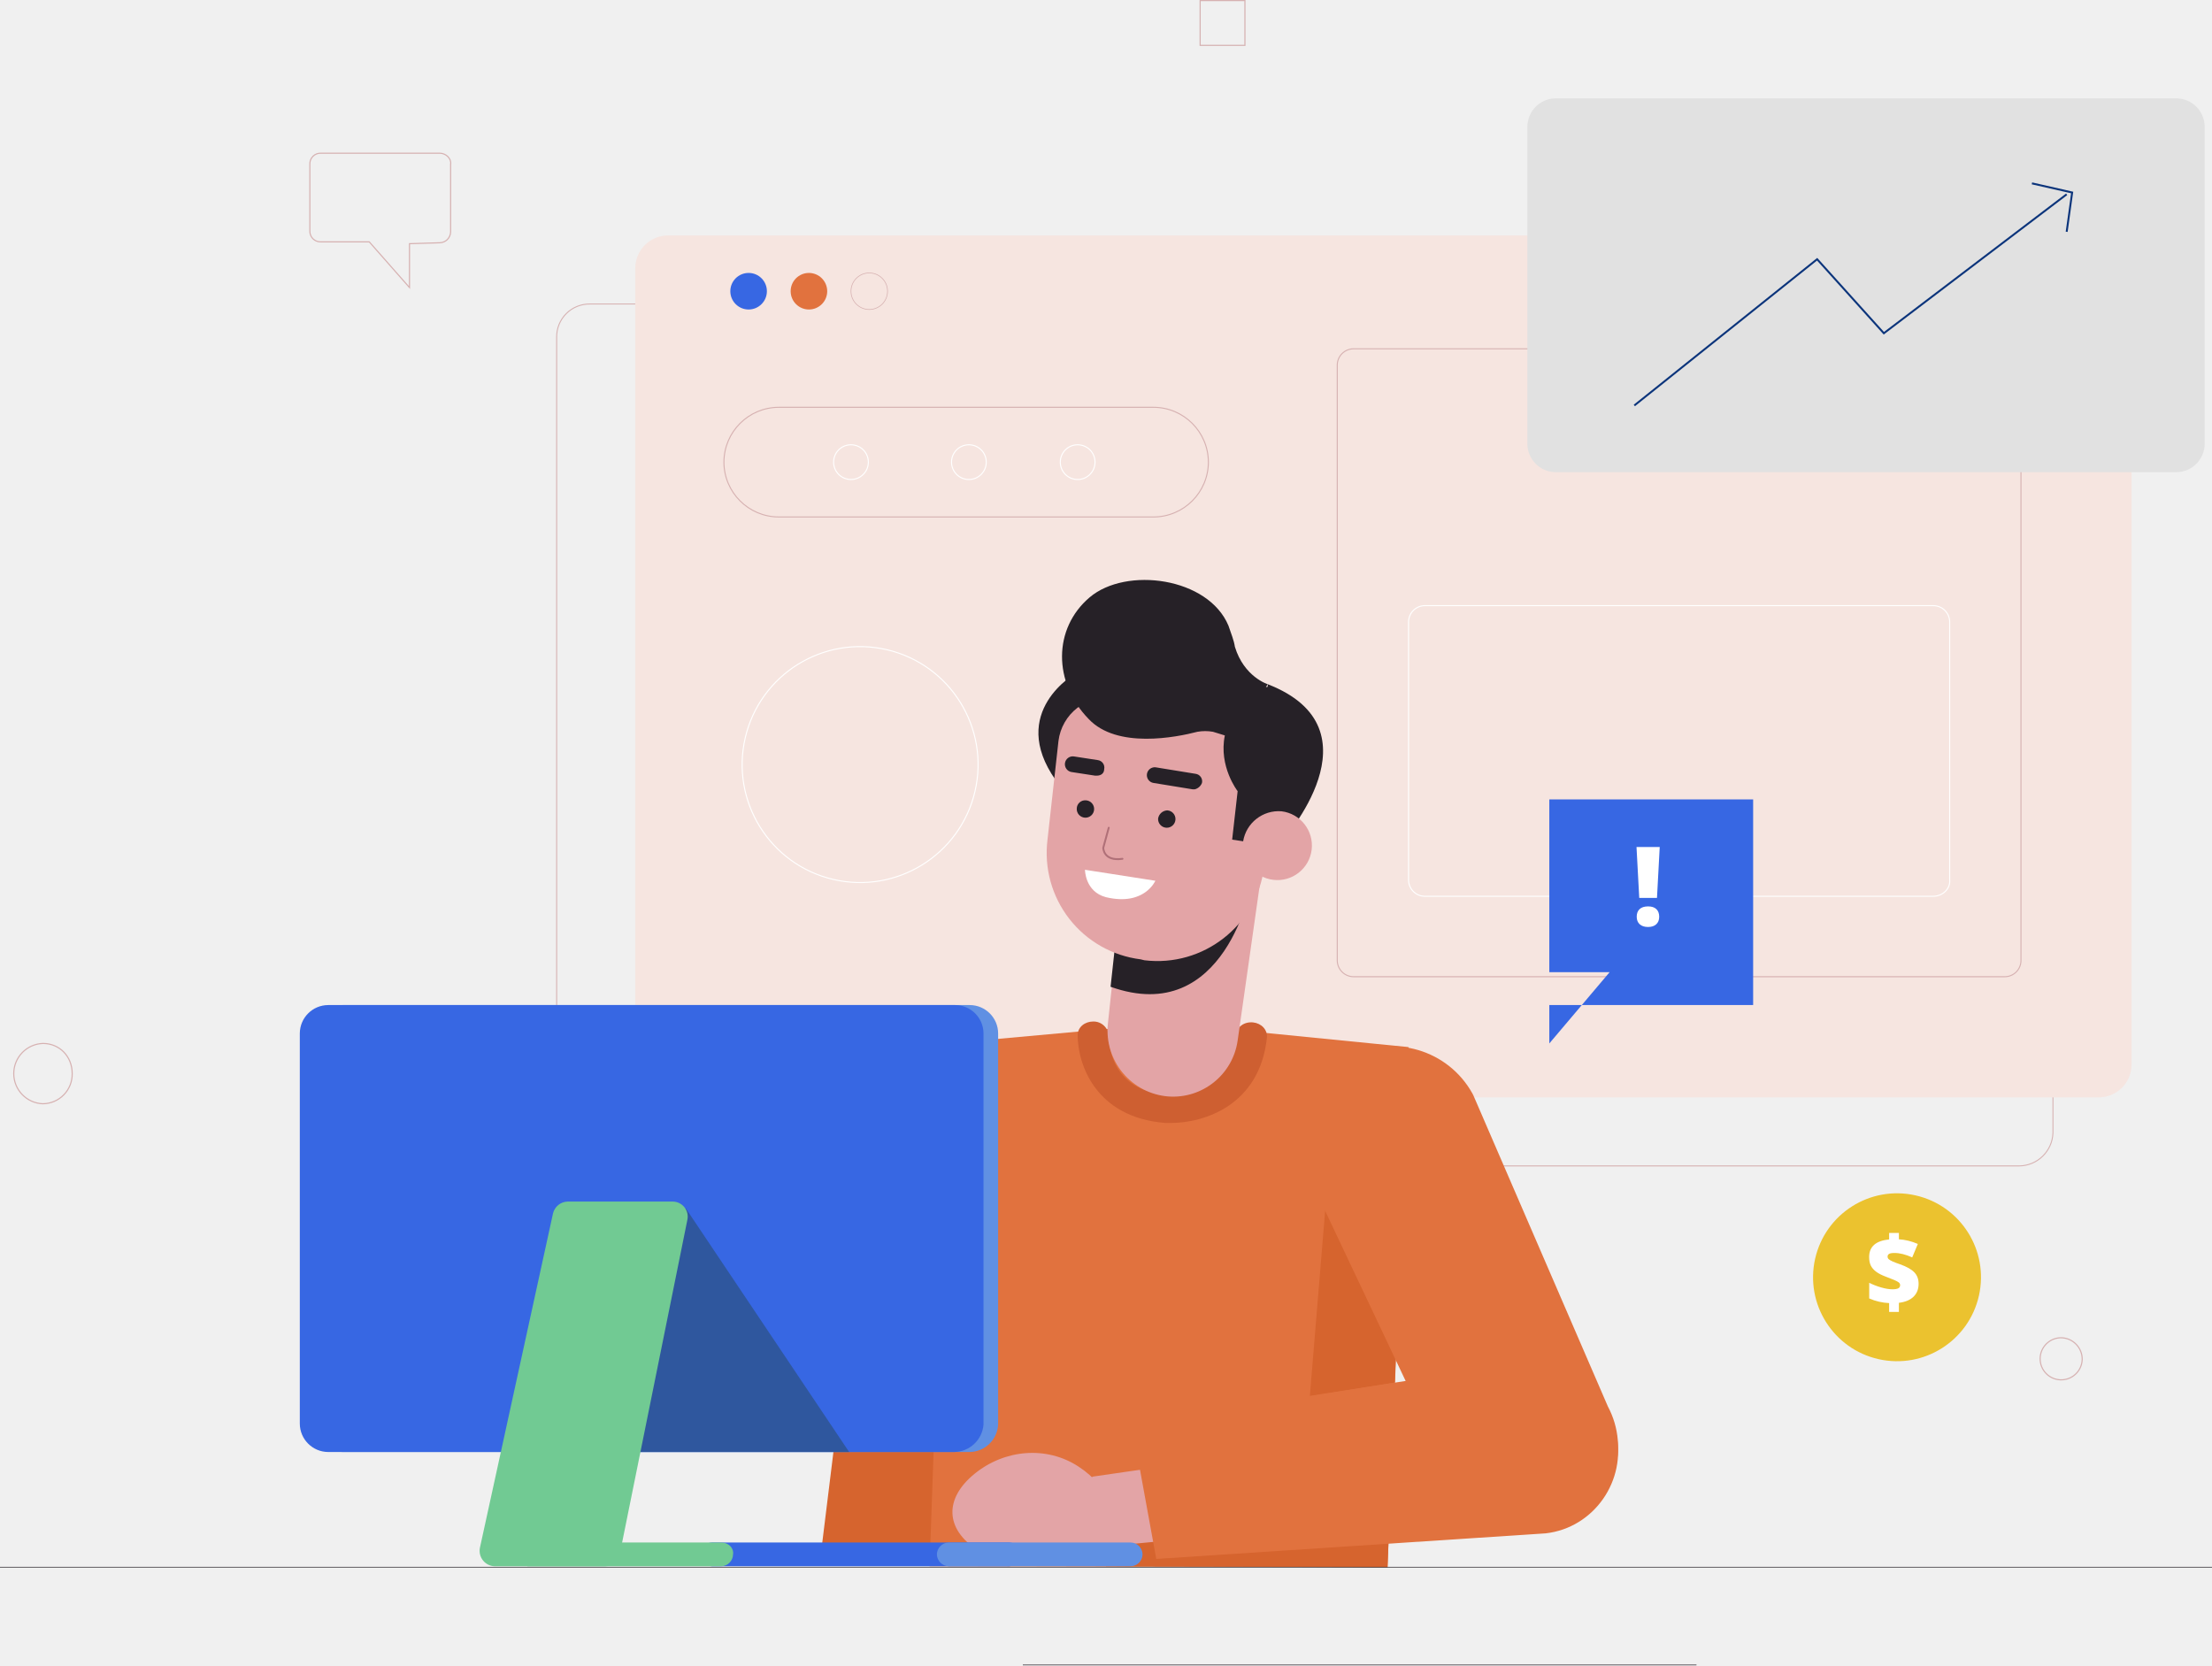
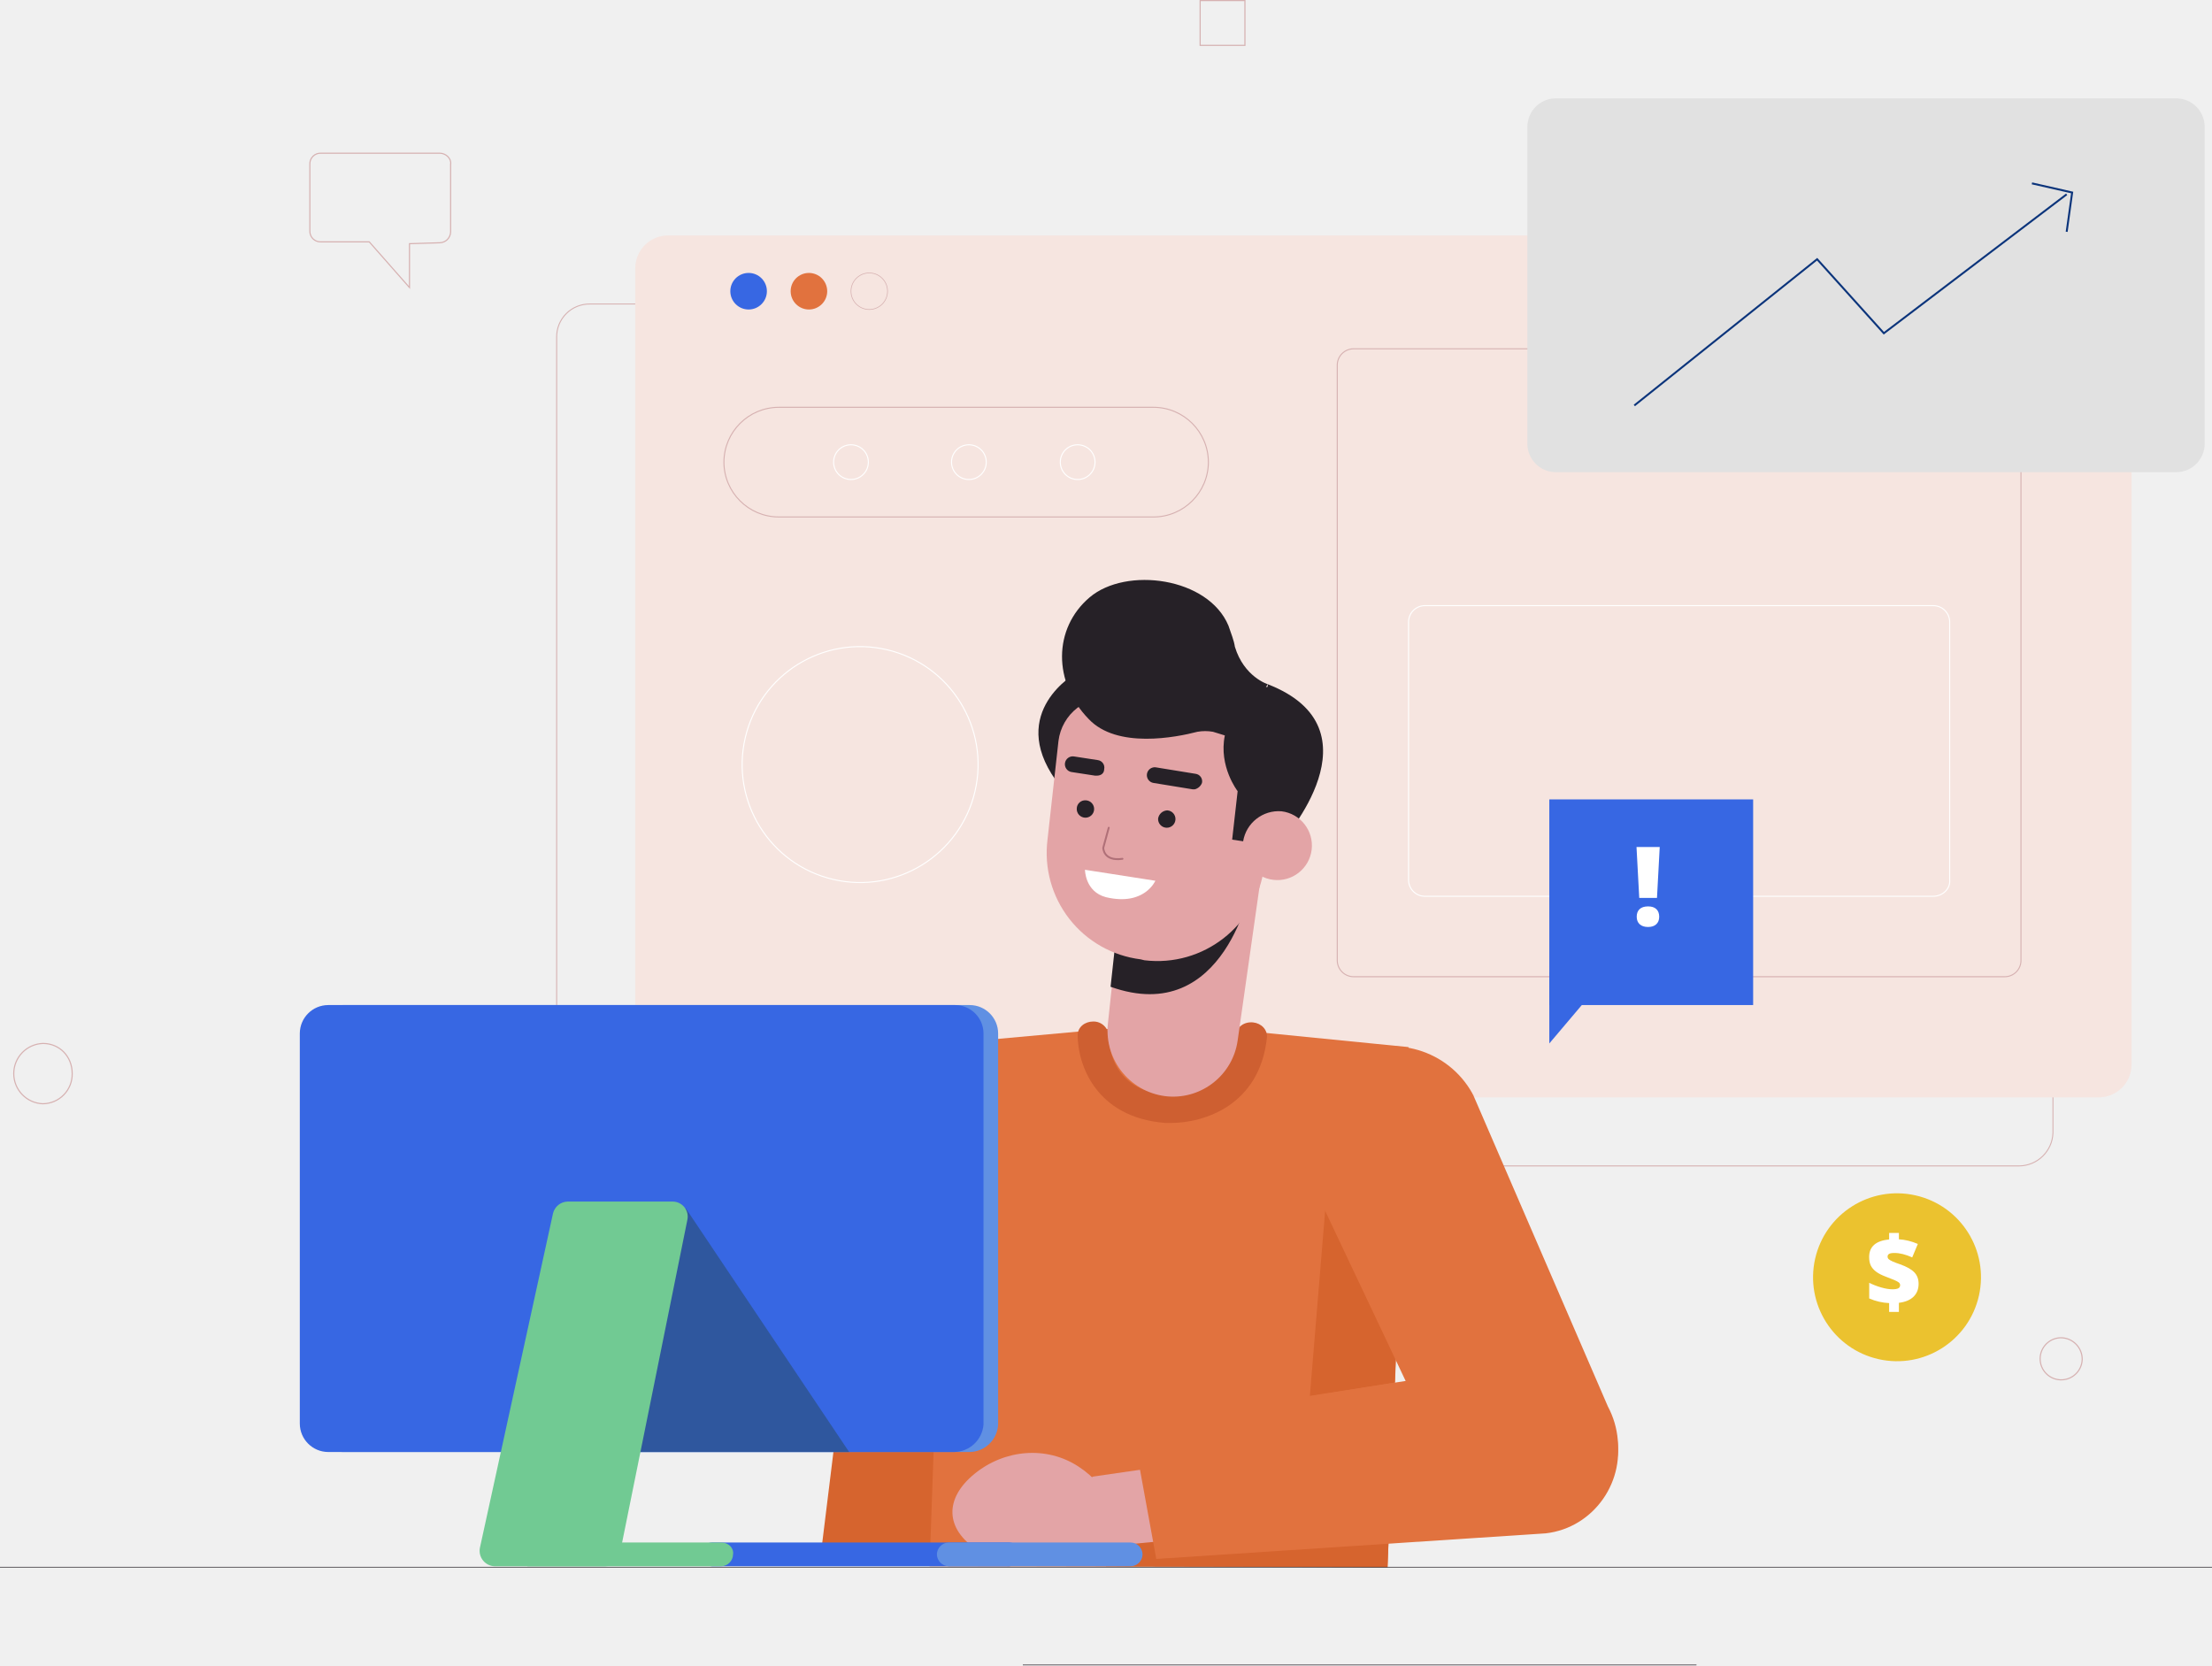
<svg xmlns="http://www.w3.org/2000/svg" width="984" height="740.83" viewBox="0 0 984 740.83">
-   <path d="M711.479 416.835h-635.941a14.577 14.577 0 0 1-14.638-14.635v-354.162a14.577 14.577 0 0 1 14.638-14.638h636.347a14.577 14.577 0 0 1 14.638 14.638v354.162a15.2 15.2 0 0 1-15.044 14.635z" transform="translate(186.726 101.844)" stroke="#d6b1b1" stroke-miterlimit="10" stroke-width=".434" fill="none" />
-   <path d="M720.485 409.335h-636.347a14.577 14.577 0 0 1-14.638-14.635v-354.162a14.577 14.577 0 0 1 14.638-14.638h636.347a14.577 14.577 0 0 1 14.638 14.638v354.162a14.577 14.577 0 0 1-14.638 14.635z" transform="translate(213.095 78.848)" fill="#f6e5e0" />
-   <g transform="translate(319.568 121.419)">
-     <g transform="translate(5.314)">
-       <circle cx="8.132" cy="8.132" r="8.132" fill="#3767e3" />
-       <path d="M102.764 38.132a8.132 8.132 0 1 1-8.132-8.132 8.156 8.156 0 0 1 8.132 8.132z" transform="translate(-59.664 -30)" fill="#e1723e" />
-       <circle cx="8.132" cy="8.132" r="8.132" transform="translate(53.673)" stroke="#d6b1b1" stroke-miterlimit="10" stroke-width=".297" fill="none" />
+   <g transform="translate(0 0.049)">
+     <g transform="translate(6.099 0.2)">
+       <g transform="translate(241.527 104.499)">
+         <path d="M711.479,416.835H75.538A14.577,14.577,0,0,1,60.9,402.2V48.038A14.577,14.577,0,0,1,75.538,33.4H711.885a14.577,14.577,0,0,1,14.638,14.638V402.2A15.2,15.2,0,0,1,711.479,416.835Z" transform="translate(-60.9 -2.904)" fill="none" stroke="#d6b1b1" stroke-miterlimit="10" stroke-width="0.434" />
+         <path d="M720.485,409.335H84.138A14.577,14.577,0,0,1,69.5,394.7V40.538A14.577,14.577,0,0,1,84.138,25.9H720.485a14.577,14.577,0,0,1,14.638,14.638V394.7A14.577,14.577,0,0,1,720.485,409.335Z" transform="translate(-34.531 -25.9)" fill="#f6e5e0" />
+         <g transform="translate(71.942 16.671)">
+           <g transform="translate(5.314)">
+             <circle cx="8.132" cy="8.132" r="8.132" fill="#3767e3" />
+             <path d="M102.764,38.132A8.132,8.132,0,1,1,94.632,30,8.156,8.156,0,0,1,102.764,38.132Z" transform="translate(-59.664 -30)" fill="#e1723e" />
+             <circle cx="8.132" cy="8.132" r="8.132" transform="translate(53.673)" fill="none" stroke="#d6b1b1" stroke-miterlimit="10" stroke-width="0.297" />
+           </g>
+           <g transform="translate(2.468 59.772)">
+             <path d="M270.308,93.493H103.6A24.468,24.468,0,0,1,79.2,69.1h0a24.468,24.468,0,0,1,24.4-24.4H270.308a24.468,24.468,0,0,1,24.4,24.4h0A24.468,24.468,0,0,1,270.308,93.493Z" transform="translate(-79.2 -44.7)" fill="none" stroke="#d6b1b1" stroke-miterlimit="10" stroke-width="0.454" />
+             <path d="M106.651,56.526A7.726,7.726,0,1,1,98.926,48.8,7.72,7.72,0,0,1,106.651,56.526Z" transform="translate(-42.407 -32.129)" fill="none" stroke="#fff" stroke-miterlimit="10" stroke-width="0.459" />
+             <path d="M119.551,56.526a7.726,7.726,0,1,1-7.726-7.726A7.72,7.72,0,0,1,119.551,56.526Z" transform="translate(-2.854 -32.129)" fill="none" stroke="#fff" stroke-miterlimit="10" stroke-width="0.459" />
+             <path d="M131.451,56.526a7.726,7.726,0,1,1-7.726-7.726A7.72,7.72,0,0,1,131.451,56.526Z" transform="translate(33.633 -32.129)" fill="none" stroke="#fff" stroke-miterlimit="10" stroke-width="0.459" />
+           </g>
+           <g transform="translate(275.304 33.749)">
+             <path d="M443.127,317.642H153.619a7.289,7.289,0,0,1-7.319-7.319V45.619a7.289,7.289,0,0,1,7.319-7.319H443.127a7.289,7.289,0,0,1,7.319,7.319V310.73A7.214,7.214,0,0,1,443.127,317.642Z" transform="translate(-146.3 -38.3)" fill="none" stroke="#d6b1b1" stroke-miterlimit="10" stroke-width="0.454" />
+             <path d="M387.5,195.7H161.419a7.289,7.289,0,0,1-7.319-7.319V73.719a7.289,7.289,0,0,1,7.319-7.319H387.5a7.289,7.289,0,0,1,7.319,7.319V188.384C395.221,192.45,391.561,195.7,387.5,195.7Z" transform="translate(-122.384 47.858)" fill="none" stroke="#fff" stroke-miterlimit="10" stroke-width="0.459" />
+           </g>
+           <circle cx="52.453" cy="52.453" r="52.453" transform="matrix(0.228, -0.974, 0.974, 0.228, 0, 257.846)" fill="none" stroke="#fff" stroke-miterlimit="10" stroke-width="0.459" />
+         </g>
+       </g>
+       <g transform="translate(31.141 43.507)">
+         <g transform="translate(762 479.843)">
+           <circle cx="37.327" cy="37.327" r="37.327" transform="matrix(0.22, -0.976, 0.976, 0.22, 0, 72.832)" fill="#ebc22f" />
+           <text transform="translate(30.556 57.526)" fill="#fff" font-size="43" font-family="OpenSans-Extrabold, Open Sans" font-weight="800">
+             <tspan x="0" y="0">$</tspan>
+           </text>
+         </g>
+         <g transform="translate(651.967 311.871)">
+           <rect width="90.674" height="91.488" fill="#3767e3" />
+           <path d="M169.5,106.5v31.716L196.336,106.5Z" transform="translate(-169.5 -29.65)" fill="#3767e3" />
+           <text transform="translate(36.819 56.164)" fill="#fff" font-size="49" font-family="OpenSans-Extrabold, Open Sans" font-weight="800">
+             <tspan x="0" y="0">!</tspan>
+           </text>
+         </g>
+         <g transform="translate(642.208)">
+           <path d="M455.794,177.2H179.705A12.668,12.668,0,0,1,167.1,164.6V23.5a12.668,12.668,0,0,1,12.605-12.6H455.794a12.668,12.668,0,0,1,12.6,12.6V164.6A12.668,12.668,0,0,1,455.794,177.2Z" transform="translate(-167.1 -10.9)" fill="#e1e1e1" />
+           <g transform="translate(47.574 37.815)">
+             <path d="M178.8,115.327l81.322-65.058L289.8,83.2l81.322-61.8" transform="translate(-178.8 -16.521)" fill="none" stroke="#0b347b" stroke-miterlimit="10" stroke-width="0.863" />
+             <path d="M222.3,20.2l17.891,4.066-2.44,17.484" transform="translate(-45.424 -20.2)" fill="none" stroke="#0b347b" stroke-miterlimit="10" stroke-width="0.863" />
+           </g>
+         </g>
+       </g>
+       <path d="M27.523,127.718a13.192,13.192,0,0,1-13.012,13.418,13.425,13.425,0,0,1,0-26.836C21.831,114.3,27.523,119.993,27.523,127.718Z" transform="translate(-1.5 349.644)" fill="none" stroke="#d6b1b1" stroke-miterlimit="10" stroke-width="0.498" />
+       <path d="M241.9,156.259a9.361,9.361,0,1,1-9.352-9.759A9.549,9.549,0,0,1,241.9,156.259Z" transform="translate(678.258 448.373)" fill="none" stroke="#d6b1b1" stroke-miterlimit="10" stroke-width="0.498" />
+       <rect width="19.924" height="19.924" transform="translate(527.782)" fill="none" stroke="#d6b1b1" stroke-miterlimit="10" stroke-width="0.498" />
+       <path d="M91.639,16.9H38.779A4.7,4.7,0,0,0,33.9,21.779V51.462a4.7,4.7,0,0,0,4.879,4.879H60.33L78.221,76.672V57.155l13.418-.407a4.944,4.944,0,0,0,4.879-4.879V21.779C96.925,19.34,94.485,16.9,91.639,16.9Z" transform="translate(97.842 51.004)" fill="none" stroke="#d6b1b1" stroke-miterlimit="10" stroke-width="0.498" />
    </g>
-     <g fill="none">
-       <path d="M270.308 93.493h-166.708a24.468 24.468 0 0 1-24.4-24.393 24.468 24.468 0 0 1 24.4-24.4h166.708a24.468 24.468 0 0 1 24.4 24.4 24.468 24.468 0 0 1-24.4 24.393z" transform="translate(2.468 59.772) translate(-79.2 -44.7)" stroke="#d6b1b1" stroke-width=".454" />
-       <path d="M106.651 56.526a7.726 7.726 0 1 1-7.725-7.726 7.72 7.72 0 0 1 7.725 7.726z" transform="translate(2.468 59.772) translate(-42.407 -32.129)" stroke="#fff" stroke-width=".459" />
-       <path d="M119.551 56.526a7.726 7.726 0 1 1-7.726-7.726 7.72 7.72 0 0 1 7.726 7.726z" transform="translate(2.468 59.772) translate(-2.854 -32.129)" stroke="#fff" stroke-width=".459" />
-       <path d="M131.451 56.526a7.726 7.726 0 1 1-7.726-7.726 7.72 7.72 0 0 1 7.726 7.726z" transform="translate(2.468 59.772) translate(33.633 -32.129)" stroke="#fff" stroke-width=".459" />
+     <g transform="translate(133.369 257.948)">
+       <g transform="translate(231.769)">
+         <g transform="translate(0 196.437)">
+           <g transform="translate(0 9.67)">
+             <path d="M89.8,341.663,113.79,146.9v-.813h0c3.253-13.825,13.418-26.023,28.463-30.089a40.418,40.418,0,0,1,50.42,27.65,39.744,39.744,0,0,1,.813,19.517h0v1.22L169.5,313.607a38.218,38.218,0,0,1-43.914,28.463h0Z" transform="translate(-89.8 -114.278)" fill="#d6642e" />
+           </g>
+           <g transform="translate(48.387)">
+             <path d="M208.232,112.1l-98.4,8.945L101.7,353.627l203.713.407,9.352-231.362Z" transform="translate(-101.7 -111.287)" fill="#e1723e" />
+             <path d="M159.374,157.034h-2.44C125.626,154.594,117.9,130.6,117.9,118c0-3.66,3.253-6.1,6.912-6.1a6.776,6.776,0,0,1,6.912,6.506c0,2.44.407,24.4,26.023,26.023,2.846,0,27.65.813,30.5-26.43.407-3.66,3.659-6.1,7.726-5.693,3.659.407,6.506,3.253,6.1,6.912C198.816,149.308,174.012,157.034,159.374,157.034Z" transform="translate(-52.029 -111.9)" fill="#ce5f31" />
+             <path d="M246.236,203.794l1.626-42.694L123.846,173.7,121,203.388Z" transform="translate(-42.524 38.953)" fill="#d6642e" />
+             <path d="M181.521,198.578,150.212,132.3,143.3,216.062l37.815-6.1Z" transform="translate(25.851 -49.351)" fill="#d6642e" />
+           </g>
+           <g transform="translate(58.543 10.979)">
+             <path d="M278.922,274.805,219.15,136.557c0-.407-.407-.407-.407-.813h0a40.75,40.75,0,0,0-71.97,38.222h0v.407c0,.407.407.407.407.813l64.651,136.622a38.183,38.183,0,0,0,50.013,15.045h0C281.768,317.093,289.087,293.916,278.922,274.805Z" transform="translate(12.628 -114.6)" fill="#e1723e" />
+             <g transform="translate(0 141.056)">
+               <g transform="translate(0 36.633)">
+                 <path d="M123.486,172.125,219.04,158.3l-24.4,38.628L118.2,204.247Z" transform="translate(-61.265 -158.3)" fill="#e3a4a6" />
+                 <path d="M160.319,165.205c14.231,9.352,18.7,22.77,5.286,33.749s-36.188,12.6-50.42,3.253-14.638-22.77-1.22-33.749S146.088,155.853,160.319,165.205Z" transform="translate(-104.198 -155.853)" fill="#e3a4a6" />
+               </g>
+               <path d="M123.8,176.165l169.557-26.43c18.7-3.253,41.474,11.792,45.947,30.5h0c4.879,21.144-9.759,42.288-31.309,44.727L134.779,236.344Z" transform="translate(-44.095 -149.291)" fill="#e1723e" />
+             </g>
+           </g>
+         </g>
+         <g transform="translate(96.794)">
+           <g transform="translate(30.737 119.181)">
+             <path d="M191.247,92.9l-12.2,85.8a29.034,29.034,0,0,1-30.9,24.8h0a29.367,29.367,0,0,1-26.836-32.122L129.035,99Z" transform="translate(-121.164 -92.9)" fill="#e3a4a6" />
+             <path d="M184.118,96.9s-11.385,63.838-62.618,45.541l2.846-26.023Z" transform="translate(-120.135 -80.636)" fill="#262127" />
+           </g>
+           <path d="M130.256,73.8s-30.5,17.078-8.945,47.574S148.147,76.24,148.147,76.24Z" transform="translate(-113.605 -32.282)" fill="#262127" />
+           <path d="M148.579,144.531S193.306,94.924,142.073,75L137.6,146.157Z" transform="translate(-40.034 -28.602)" fill="#262127" />
+           <path d="M156.352,192.941l1.627.407a47.914,47.914,0,0,0,53.266-41.474L217.75,98.2a12.389,12.389,0,0,0-10.572-13.825L144.56,76.65a22.041,22.041,0,0,0-24.8,19.111l-4.879,43.914A47.686,47.686,0,0,0,156.352,192.941Z" transform="translate(-110.831 -24.153)" fill="#e3a4a6" />
+           <g transform="translate(11.693 78.442)">
+             <path d="M126.7,92.459a3.868,3.868,0,1,0,4.066-3.66A4.324,4.324,0,0,0,126.7,92.459Z" transform="translate(-85.148 -64.732)" fill="#262127" />
+             <path d="M117.8,91.36a3.868,3.868,0,1,0,4.066-3.66A3.754,3.754,0,0,0,117.8,91.36Z" transform="translate(-112.436 -68.105)" fill="#262127" />
+             <path d="M123.14,90.7l-2.44,8.945s0,6.1,8.539,4.879" transform="translate(-103.544 -58.906)" fill="none" stroke="#b07078" stroke-linecap="round" stroke-linejoin="round" stroke-miterlimit="10" stroke-width="0.844" />
+             <path d="M146.7,93.917h-.813l-17.484-2.846a3.51,3.51,0,1,1,1.22-6.912l17.484,2.846a3.351,3.351,0,0,1,2.846,4.066A4.648,4.648,0,0,1,146.7,93.917Z" transform="translate(-88.886 -79.201)" fill="#262127" />
+             <path d="M130.79,91.5h-.813l-10.572-1.626a3.51,3.51,0,0,1,1.22-6.912L131.2,84.585a3.351,3.351,0,0,1,2.846,4.066C134.043,90.278,132.823,91.5,130.79,91.5Z" transform="translate(-116.481 -82.881)" fill="#262127" />
+             <path d="M118.7,95.3l31.309,4.879s-4.879,11.385-21.957,7.319C118.7,105.059,118.7,95.3,118.7,95.3Z" transform="translate(-109.677 -44.802)" fill="#fff" />
+           </g>
+           <path d="M206.913,111.207l.813-1.22s-10.572-3.253-14.638-16.671c-.407-2.846-1.626-5.693-2.846-9.352-8.945-21.55-45.54-26.43-61.8-12.6s-16.264,37.815-.407,54.079c12.6,13.418,39.035,8.132,48.387,5.693a19.7,19.7,0,0,1,6.912,0l5.286,1.626c-2.846,13.825,5.693,24.8,5.693,24.8l-2.44,21.55,5.286.813,12.2-4.879,14.231-39.035C223.584,136.417,219.111,109.987,206.913,111.207Z" transform="translate(-105.687 -63.589)" fill="#262127" />
+           <path d="M136.117,102.373a15.357,15.357,0,1,0,17.078-13.418A16.028,16.028,0,0,0,136.117,102.373Z" transform="translate(-45.057 13.962)" fill="#e3a4a6" />
+         </g>
+       </g>
+       <g transform="translate(0 189.118)">
+         <g transform="translate(178.096 239.088)">
+           <path d="M214.035,168.9H81.886a5.382,5.382,0,0,0-5.286,5.286h0a5.382,5.382,0,0,0,5.286,5.286H214.035a5.382,5.382,0,0,0,5.286-5.286h0A5.382,5.382,0,0,0,214.035,168.9Z" transform="translate(-76.6 -168.9)" fill="#3767e3" />
+           <path d="M188.7,168.9H107.786a5.382,5.382,0,0,0-5.286,5.286h0a5.382,5.382,0,0,0,5.286,5.286H188.7a5.382,5.382,0,0,0,5.286-5.286h0A5.382,5.382,0,0,0,188.7,168.9Z" transform="translate(2.812 -168.9)" fill="#6090e3" />
+         </g>
+         <path d="M325.941,308.933H47a12.668,12.668,0,0,1-12.6-12.6V122.7A12.668,12.668,0,0,1,47,110.1H325.941a12.668,12.668,0,0,1,12.6,12.6v174.03A12.873,12.873,0,0,1,325.941,308.933Z" transform="translate(-27.894 -110.1)" fill="#6090e3" />
+         <path d="M323.934,308.933H45.4a12.668,12.668,0,0,1-12.6-12.6V122.7a12.668,12.668,0,0,1,12.6-12.6H324.341a12.668,12.668,0,0,1,12.6,12.6v174.03A13.254,13.254,0,0,1,323.934,308.933Z" transform="translate(-32.8 -110.1)" fill="#3767e3" />
+         <g transform="translate(79.977 87.422)">
+           <path d="M99.222,132.3l72.784,108.565H67.1Z" transform="translate(-7.609 -129.454)" fill="#2f579e" />
+           <path d="M91.629,131.6h46.76a6.709,6.709,0,0,1,6.506,8.132l-30.089,148.82a6.526,6.526,0,0,1-6.506,5.286H59.1a6.884,6.884,0,0,1-6.506-8.132l32.529-148.82A6.858,6.858,0,0,1,91.629,131.6Z" transform="translate(-52.469 -131.6)" fill="#71ca93" />
+           <path d="M143.9,168.9H57.7v10.572h86.2a5.382,5.382,0,0,0,5.286-5.286h0C149.594,171.34,147.155,168.9,143.9,168.9Z" transform="translate(-36.431 -17.234)" fill="#71ca93" />
+         </g>
+       </g>
    </g>
-     <g fill="none">
-       <path d="M443.127 317.642h-289.508a7.289 7.289 0 0 1-7.319-7.319v-264.704a7.289 7.289 0 0 1 7.319-7.319h289.508a7.289 7.289 0 0 1 7.319 7.319v265.111a7.214 7.214 0 0 1-7.319 6.912z" transform="translate(275.304 33.749) translate(-146.3 -38.3)" stroke="#d6b1b1" stroke-width=".454" />
-       <path d="M387.5 195.7h-226.081a7.289 7.289 0 0 1-7.319-7.319v-114.662a7.289 7.289 0 0 1 7.319-7.319h226.081a7.289 7.289 0 0 1 7.319 7.319v114.665c.402 4.066-3.258 7.316-7.319 7.316z" transform="translate(275.304 33.749) translate(-122.384 47.858)" stroke="#fff" stroke-width=".459" />
+     <g transform="translate(0 697.133)">
+       <line x2="299.673" transform="translate(454.999 43.507)" fill="none" stroke="#262127" stroke-miterlimit="10" stroke-width="0.282" />
+       <line x2="984" fill="none" stroke="#262127" stroke-miterlimit="10" stroke-width="0.282" />
    </g>
-     <circle cx="52.453" cy="52.453" r="52.453" transform="matrix(.228 -.974 .974 .228 0 257.846)" stroke="#fff" stroke-miterlimit="10" stroke-width=".459" fill="none" />
  </g>
-   <g transform="translate(799.24 523.599)">
-     <circle cx="37.327" cy="37.327" r="37.327" transform="matrix(.22 -.976 .976 .22 0 72.832)" fill="#ebc22f" />
-     <text transform="translate(30.556 57.526)" fill="#fff" font-size="43" font-family="OpenSans-Extrabold, Open Sans" font-weight="800">
-       <tspan x="0" y="0">$</tspan>
-     </text>
-   </g>
-   <path d="M689.207 355.627h90.674v91.488h-90.674zm0 76.85v31.716l26.836-31.716z" fill="#3767e3" />
-   <text transform="translate(726.026 411.791)" fill="#fff" font-size="49" font-family="OpenSans-Extrabold, Open Sans" font-weight="800">
-     <tspan x="0" y="0">!</tspan>
-   </text>
-   <path d="M455.794 177.2h-276.089a12.668 12.668 0 0 1-12.605-12.6v-141.1a12.668 12.668 0 0 1 12.605-12.6h276.089a12.668 12.668 0 0 1 12.6 12.6v141.1a12.668 12.668 0 0 1-12.6 12.6z" transform="translate(512.348 32.856)" fill="#e1e1e1" />
-   <path d="M727.022 180.377l81.322-65.058 29.678 32.931 81.322-61.8m-15.446-4.879l17.891 4.066-2.44 17.484" stroke="#0b347b" stroke-miterlimit="10" stroke-width=".863" fill="none" />
-   <g stroke="#d6b1b1" stroke-miterlimit="10" stroke-width=".498" fill="none">
-     <path d="M27.523 127.718a13.192 13.192 0 0 1-13.012 13.418 13.425 13.425 0 0 1 0-26.836c7.32 0 13.012 5.693 13.012 13.418z" transform="translate(4.599 349.893)" />
-     <path d="M241.9 156.259a9.361 9.361 0 1 1-9.352-9.759 9.549 9.549 0 0 1 9.352 9.759z" transform="translate(684.357 448.622)" />
-     <path d="M533.881.249h19.924v19.924h-19.924z" />
-     <path d="M91.639 16.9h-52.86a4.7 4.7 0 0 0-4.879 4.879v29.683a4.7 4.7 0 0 0 4.879 4.879h21.551l17.891 20.331v-19.517l13.418-.407a4.944 4.944 0 0 0 4.879-4.879v-30.09c.407-2.439-2.033-4.879-4.879-4.879z" transform="translate(103.941 51.253)" />
-   </g>
-   <path d="M89.8 341.663l23.99-194.763v-.813c3.253-13.825 13.418-26.023 28.463-30.089a40.418 40.418 0 0 1 50.42 27.65 39.744 39.744 0 0 1 .813 19.517v1.22l-23.986 149.222a38.218 38.218 0 0 1-43.914 28.463z" transform="translate(275.338 349.826)" fill="#d6642e" />
-   <path d="M520.057 455.247l-98.4 8.945-8.132 232.582 203.713.407 9.352-231.362z" fill="#e1723e" />
-   <path d="M159.374 157.034h-2.44c-31.308-2.44-39.034-26.434-39.034-39.034 0-3.66 3.253-6.1 6.912-6.1a6.776 6.776 0 0 1 6.912 6.506c0 2.44.407 24.4 26.023 26.023 2.846 0 27.65.813 30.5-26.43.407-3.66 3.659-6.1 7.726-5.693 3.659.407 6.506 3.253 6.1 6.912-3.257 30.09-28.061 37.816-42.699 37.816z" transform="translate(361.496 342.534)" fill="#ce5f31" />
-   <path d="M617.237 697.181l1.626-42.694-124.016 12.6-2.846 29.688zm3.66-93.52l-31.309-66.278-6.912 83.762 37.815-6.1z" fill="#d6642e" />
-   <path d="M278.922 274.805l-59.772-138.248-.407-.813a40.75 40.75 0 0 0-71.97 38.222v.407l.407.813 64.651 136.622a38.183 38.183 0 0 0 50.013 15.045c19.924-9.76 27.243-32.937 17.078-52.048z" transform="translate(436.309 350.813)" fill="#e1723e" />
-   <path d="M485.902 656.927l95.554-13.825-24.4 38.628-76.44 7.319zm-6.1-4.473c14.231 9.352 18.7 22.77 5.286 33.749s-36.188 12.6-50.42 3.253-14.638-22.77-1.22-33.749 32.123-12.605 46.354-3.253z" fill="#e3a4a6" />
-   <path d="M503.386 633.343l169.557-26.43c18.7-3.253 41.474 11.792 45.947 30.5 4.879 21.144-9.759 42.288-31.309 44.727l-173.216 11.382z" fill="#e1723e" />
-   <path d="M191.247 92.9l-12.2 85.8a29.034 29.034 0 0 1-30.9 24.8 29.367 29.367 0 0 1-26.836-32.122l7.724-72.378z" transform="translate(371.505 284.278)" fill="#e3a4a6" />
-   <path d="M556.652 393.442s-11.385 63.838-62.618 45.541l2.846-26.023zm-78.069-93.927s-30.5 17.078-8.945 47.574l26.836-45.134zm91.894 74.411s44.727-49.607-6.506-69.531l-4.473 71.157z" fill="#262127" />
-   <path d="M156.352 192.941l1.627.407a47.914 47.914 0 0 0 53.266-41.474l6.505-53.674a12.389 12.389 0 0 0-10.572-13.825l-62.618-7.725a22.041 22.041 0 0 0-24.8 19.111l-4.879 43.914a47.686 47.686 0 0 0 41.471 53.266z" transform="translate(351.101 233.844)" fill="#e3a4a6" />
-   <path d="M126.7 92.459a3.868 3.868 0 1 0 4.066-3.66 4.324 4.324 0 0 0-4.066 3.66z" transform="translate(388.477 271.707)" fill="#262127" />
-   <path d="M117.8 91.36a3.868 3.868 0 1 0 4.066-3.66 3.754 3.754 0 0 0-4.066 3.66z" transform="translate(361.189 268.334)" fill="#262127" />
-   <path d="M493.221 368.233l-2.44 8.945s0 6.1 8.539 4.879" stroke="#b07078" stroke-linecap="round" stroke-linejoin="round" stroke-miterlimit="10" stroke-width=".844" fill="none" />
-   <path d="M146.7 93.917h-.813l-17.484-2.846a3.51 3.51 0 1 1 1.22-6.912l17.484 2.846a3.351 3.351 0 0 1 2.846 4.066 4.648 4.648 0 0 1-3.253 2.846z" transform="translate(384.739 257.238)" fill="#262127" />
-   <path d="M130.79 91.5h-.813l-10.572-1.626a3.51 3.51 0 0 1 1.22-6.912l10.575 1.623a3.351 3.351 0 0 1 2.846 4.066c-.003 1.627-1.223 2.849-3.256 2.849z" transform="translate(357.144 253.558)" fill="#262127" />
-   <path d="M482.648 386.937l31.309 4.879s-4.879 11.385-21.957 7.319c-9.352-2.439-9.352-12.198-9.352-12.198z" fill="#fff" />
-   <path d="M206.913 111.207l.813-1.22s-10.572-3.253-14.638-16.671c-.407-2.846-1.626-5.693-2.846-9.352-8.945-21.55-45.54-26.43-61.8-12.6s-16.264 37.815-.407 54.079c12.6 13.418 39.035 8.132 48.387 5.693a19.7 19.7 0 0 1 6.912 0l5.286 1.626c-2.846 13.825 5.693 24.8 5.693 24.8l-2.44 21.55 5.286.813 12.2-4.879 14.231-39.035c-.006.406-4.479-26.024-16.677-24.804z" transform="translate(356.245 194.408)" fill="#262127" />
-   <path d="M136.117 102.373a15.357 15.357 0 1 0 17.078-13.418 16.028 16.028 0 0 0-17.078 13.418z" transform="translate(416.875 271.959)" fill="#e3a4a6" />
-   <path d="M214.035 168.9h-132.149a5.382 5.382 0 0 0-5.286 5.286 5.382 5.382 0 0 0 5.286 5.286h132.149a5.382 5.382 0 0 0 5.286-5.286 5.382 5.382 0 0 0-5.286-5.286z" transform="translate(234.865 517.303)" fill="#3767e3" />
-   <path d="M188.7 168.9h-80.914a5.382 5.382 0 0 0-5.286 5.286 5.382 5.382 0 0 0 5.286 5.286h80.914a5.382 5.382 0 0 0 5.286-5.286 5.382 5.382 0 0 0-5.286-5.286z" transform="translate(314.277 517.303)" fill="#6090e3" />
-   <path d="M325.941 308.933h-278.941a12.668 12.668 0 0 1-12.6-12.6v-173.633a12.668 12.668 0 0 1 12.6-12.6h278.941a12.668 12.668 0 0 1 12.6 12.6v174.03a12.873 12.873 0 0 1-12.6 12.203z" transform="translate(105.475 337.015)" fill="#6090e3" />
-   <path d="M323.934 308.933h-278.534a12.668 12.668 0 0 1-12.6-12.6v-173.633a12.668 12.668 0 0 1 12.6-12.6h278.941a12.668 12.668 0 0 1 12.6 12.6v174.03a13.254 13.254 0 0 1-13.007 12.203z" transform="translate(100.569 337.015)" fill="#3767e3" />
-   <path d="M304.959 537.383l72.784 108.565h-104.906z" fill="#2f579e" />
-   <g fill="#71ca93">
-     <path d="M91.629 131.6h46.76a6.709 6.709 0 0 1 6.506 8.132l-30.089 148.82a6.526 6.526 0 0 1-6.506 5.286h-49.2a6.884 6.884 0 0 1-6.506-8.132l32.529-148.82a6.858 6.858 0 0 1 6.506-5.286z" transform="translate(160.877 402.937)" />
-     <path d="M143.9 168.9h-86.2v10.572h86.2a5.382 5.382 0 0 0 5.286-5.286c.408-2.846-2.031-5.286-5.286-5.286z" transform="translate(176.915 517.303)" />
-   </g>
-   <path d="M454.999 740.689h299.673m-754.672-43.507h984" stroke="#262127" stroke-miterlimit="10" stroke-width=".282" fill="none" />
</svg>
